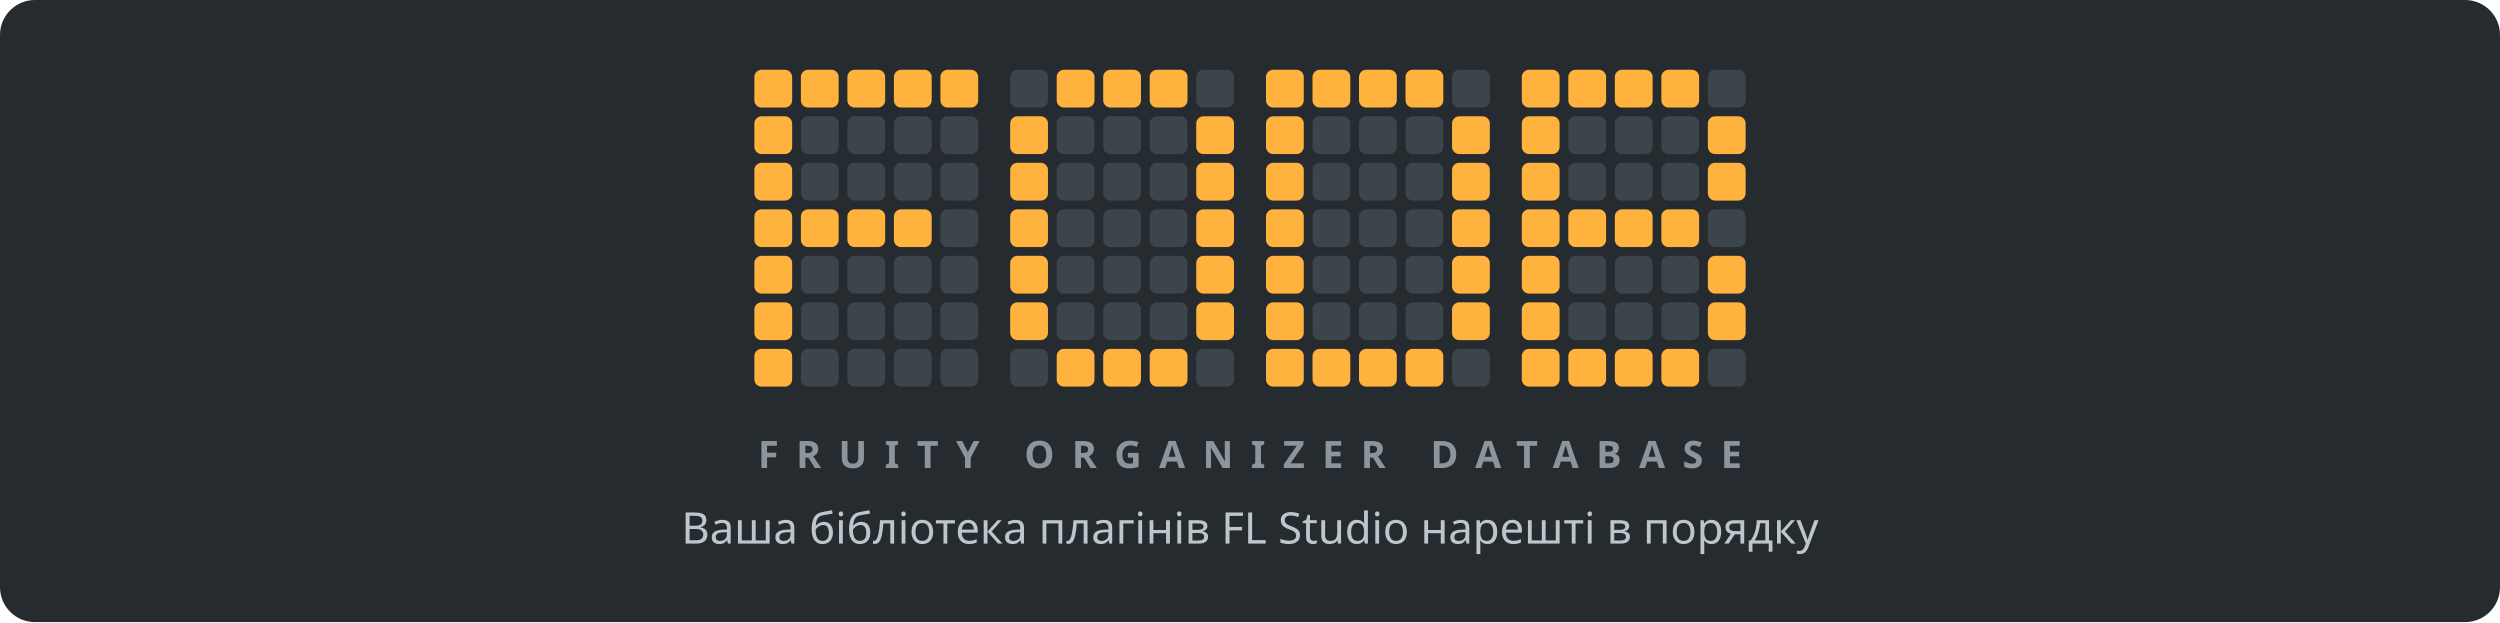
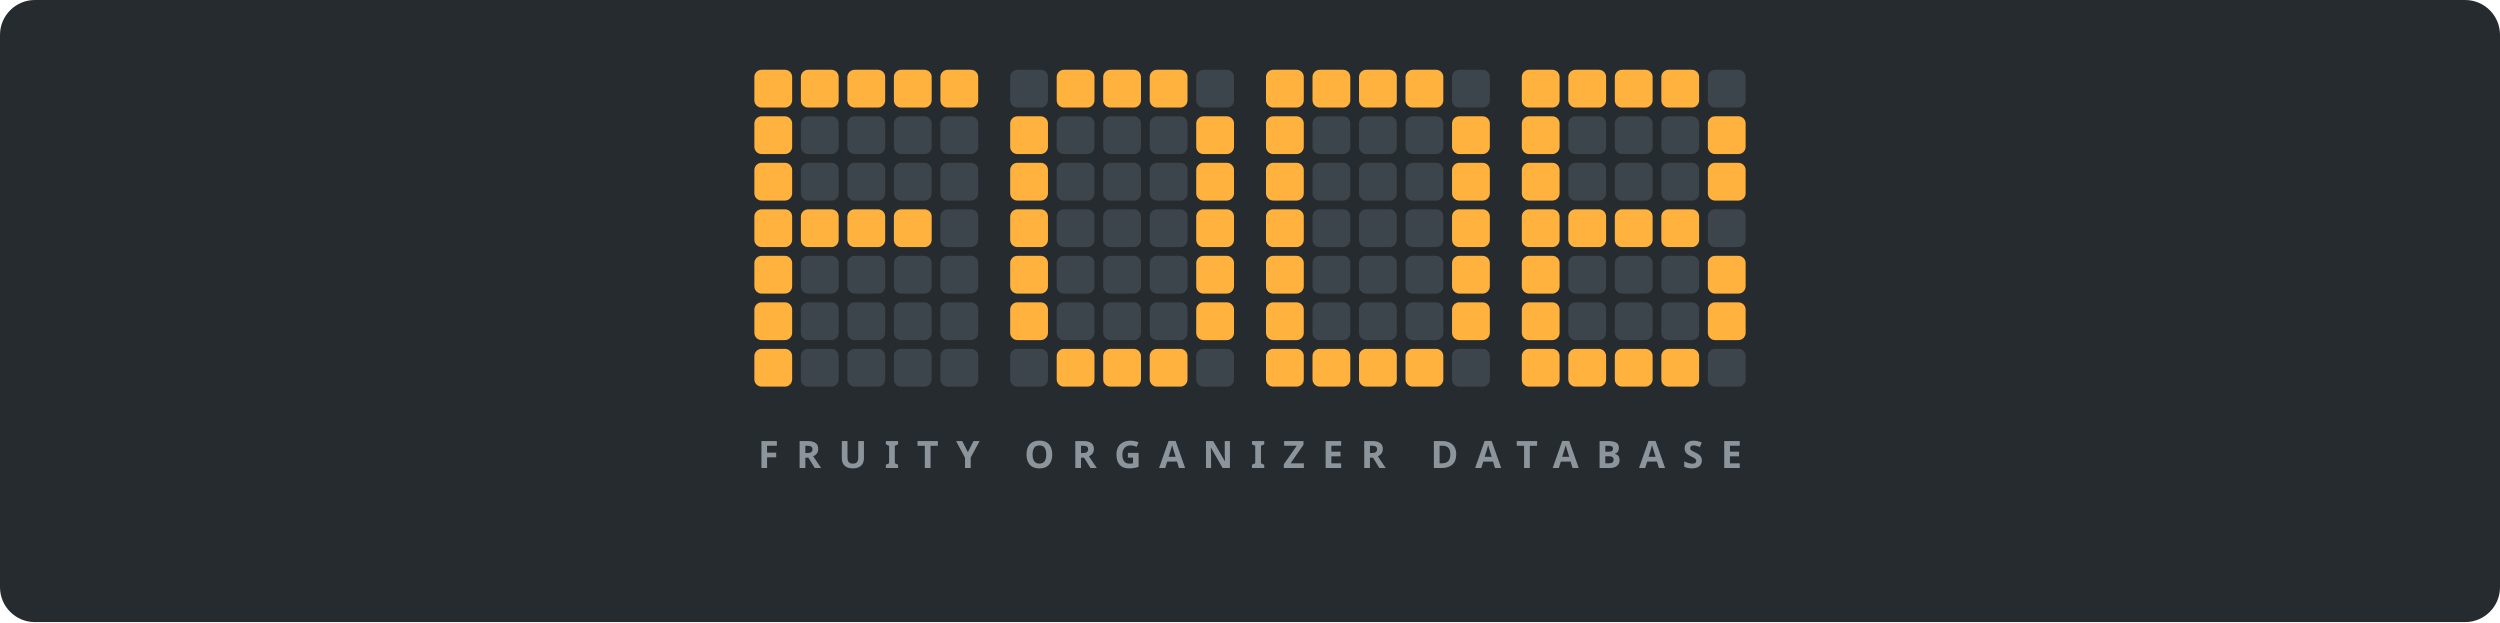
<svg xmlns="http://www.w3.org/2000/svg" viewBox="0 0 860 214" width="860" height="214" role="img" aria-label="FODB">
  <style>
.on{fill:#FFB23E;animation:hit 3.2s ease-out infinite}
.off{fill:#3C454B;animation:tick 3.2s ease-out infinite}
.title{font:600 13px Segoe UI, Noto Sans, Helvetica, Arial, sans-serif;letter-spacing:6px;fill:#8B959B}
- .tag{font:15px Segoe UI, Noto Sans, Helvetica, Arial, sans-serif;fill:#BDC6CB;animation:rise 1.1s ease-out both}
+ .tag{font:15px Segoe UI, Noto Sans, Helvetica, Arial, sans-serif;fill:#BDC6CB;opacity:0;animation:slogan 12s ease-in-out infinite both}
@keyframes hit{0%,100%{fill:#FFB23E;opacity:.86}4%{fill:#FFE3AE;opacity:1}20%{fill:#FFB23E;opacity:.86}}
@keyframes tick{0%,100%{fill:#3C454B}4%{fill:#6A747A}18%{fill:#3C454B}}
- @keyframes rise{from{opacity:0;transform:translateY(8px)}to{opacity:1;transform:none}}
- @media (prefers-reduced-motion:reduce){.on,.off,.tag{animation:none}}
+ @keyframes slogan{0%{opacity:0;transform:translateY(8px)}3%,30%{opacity:1;transform:none}33%,100%{opacity:0;transform:translateY(-6px)}}
+ @media (prefers-reduced-motion:reduce){.on,.off,.tag{animation:none}.first{opacity:1}}
</style>
  <rect width="860" height="214" rx="12" fill="#262B2F" />
  <rect class="on" x="259.5" y="24" width="13" height="13" rx="2.5" style="animation-delay:0.00s" />
  <rect class="on" x="275.5" y="24" width="13" height="13" rx="2.5" style="animation-delay:0.11s" />
  <rect class="on" x="291.5" y="24" width="13" height="13" rx="2.5" style="animation-delay:0.22s" />
  <rect class="on" x="307.5" y="24" width="13" height="13" rx="2.5" style="animation-delay:0.32s" />
  <rect class="on" x="323.5" y="24" width="13" height="13" rx="2.5" style="animation-delay:0.43s" />
  <rect class="on" x="259.5" y="40" width="13" height="13" rx="2.5" style="animation-delay:0.00s" />
  <rect class="off" x="275.5" y="40" width="13" height="13" rx="2.5" style="animation-delay:0.11s" />
  <rect class="off" x="291.5" y="40" width="13" height="13" rx="2.5" style="animation-delay:0.22s" />
  <rect class="off" x="307.5" y="40" width="13" height="13" rx="2.5" style="animation-delay:0.32s" />
  <rect class="off" x="323.5" y="40" width="13" height="13" rx="2.5" style="animation-delay:0.43s" />
  <rect class="on" x="259.5" y="56" width="13" height="13" rx="2.5" style="animation-delay:0.00s" />
  <rect class="off" x="275.5" y="56" width="13" height="13" rx="2.5" style="animation-delay:0.11s" />
  <rect class="off" x="291.5" y="56" width="13" height="13" rx="2.5" style="animation-delay:0.22s" />
  <rect class="off" x="307.5" y="56" width="13" height="13" rx="2.5" style="animation-delay:0.32s" />
  <rect class="off" x="323.5" y="56" width="13" height="13" rx="2.5" style="animation-delay:0.43s" />
  <rect class="on" x="259.5" y="72" width="13" height="13" rx="2.5" style="animation-delay:0.00s" />
  <rect class="on" x="275.5" y="72" width="13" height="13" rx="2.5" style="animation-delay:0.11s" />
  <rect class="on" x="291.5" y="72" width="13" height="13" rx="2.5" style="animation-delay:0.22s" />
  <rect class="on" x="307.5" y="72" width="13" height="13" rx="2.5" style="animation-delay:0.32s" />
  <rect class="off" x="323.5" y="72" width="13" height="13" rx="2.5" style="animation-delay:0.43s" />
  <rect class="on" x="259.5" y="88" width="13" height="13" rx="2.5" style="animation-delay:0.00s" />
  <rect class="off" x="275.5" y="88" width="13" height="13" rx="2.5" style="animation-delay:0.11s" />
  <rect class="off" x="291.5" y="88" width="13" height="13" rx="2.5" style="animation-delay:0.22s" />
  <rect class="off" x="307.5" y="88" width="13" height="13" rx="2.5" style="animation-delay:0.32s" />
  <rect class="off" x="323.5" y="88" width="13" height="13" rx="2.5" style="animation-delay:0.43s" />
  <rect class="on" x="259.5" y="104" width="13" height="13" rx="2.5" style="animation-delay:0.00s" />
  <rect class="off" x="275.5" y="104" width="13" height="13" rx="2.5" style="animation-delay:0.11s" />
  <rect class="off" x="291.5" y="104" width="13" height="13" rx="2.5" style="animation-delay:0.22s" />
  <rect class="off" x="307.5" y="104" width="13" height="13" rx="2.5" style="animation-delay:0.32s" />
  <rect class="off" x="323.5" y="104" width="13" height="13" rx="2.5" style="animation-delay:0.43s" />
  <rect class="on" x="259.5" y="120" width="13" height="13" rx="2.5" style="animation-delay:0.00s" />
  <rect class="off" x="275.5" y="120" width="13" height="13" rx="2.5" style="animation-delay:0.11s" />
  <rect class="off" x="291.5" y="120" width="13" height="13" rx="2.5" style="animation-delay:0.22s" />
  <rect class="off" x="307.5" y="120" width="13" height="13" rx="2.5" style="animation-delay:0.32s" />
  <rect class="off" x="323.5" y="120" width="13" height="13" rx="2.5" style="animation-delay:0.43s" />
  <rect class="off" x="347.5" y="24" width="13" height="13" rx="2.5" style="animation-delay:0.59s" />
  <rect class="on" x="363.5" y="24" width="13" height="13" rx="2.5" style="animation-delay:0.70s" />
  <rect class="on" x="379.5" y="24" width="13" height="13" rx="2.5" style="animation-delay:0.81s" />
  <rect class="on" x="395.5" y="24" width="13" height="13" rx="2.5" style="animation-delay:0.92s" />
  <rect class="off" x="411.5" y="24" width="13" height="13" rx="2.5" style="animation-delay:1.03s" />
  <rect class="on" x="347.5" y="40" width="13" height="13" rx="2.5" style="animation-delay:0.59s" />
  <rect class="off" x="363.5" y="40" width="13" height="13" rx="2.5" style="animation-delay:0.70s" />
  <rect class="off" x="379.5" y="40" width="13" height="13" rx="2.5" style="animation-delay:0.81s" />
  <rect class="off" x="395.5" y="40" width="13" height="13" rx="2.5" style="animation-delay:0.92s" />
  <rect class="on" x="411.5" y="40" width="13" height="13" rx="2.5" style="animation-delay:1.03s" />
  <rect class="on" x="347.5" y="56" width="13" height="13" rx="2.5" style="animation-delay:0.59s" />
  <rect class="off" x="363.5" y="56" width="13" height="13" rx="2.5" style="animation-delay:0.70s" />
  <rect class="off" x="379.5" y="56" width="13" height="13" rx="2.5" style="animation-delay:0.81s" />
  <rect class="off" x="395.5" y="56" width="13" height="13" rx="2.5" style="animation-delay:0.92s" />
  <rect class="on" x="411.5" y="56" width="13" height="13" rx="2.5" style="animation-delay:1.03s" />
  <rect class="on" x="347.5" y="72" width="13" height="13" rx="2.5" style="animation-delay:0.59s" />
  <rect class="off" x="363.5" y="72" width="13" height="13" rx="2.5" style="animation-delay:0.70s" />
  <rect class="off" x="379.5" y="72" width="13" height="13" rx="2.5" style="animation-delay:0.81s" />
  <rect class="off" x="395.5" y="72" width="13" height="13" rx="2.5" style="animation-delay:0.92s" />
  <rect class="on" x="411.5" y="72" width="13" height="13" rx="2.5" style="animation-delay:1.03s" />
  <rect class="on" x="347.5" y="88" width="13" height="13" rx="2.5" style="animation-delay:0.59s" />
  <rect class="off" x="363.5" y="88" width="13" height="13" rx="2.5" style="animation-delay:0.70s" />
  <rect class="off" x="379.5" y="88" width="13" height="13" rx="2.5" style="animation-delay:0.81s" />
  <rect class="off" x="395.5" y="88" width="13" height="13" rx="2.5" style="animation-delay:0.92s" />
  <rect class="on" x="411.5" y="88" width="13" height="13" rx="2.5" style="animation-delay:1.03s" />
  <rect class="on" x="347.5" y="104" width="13" height="13" rx="2.5" style="animation-delay:0.59s" />
  <rect class="off" x="363.5" y="104" width="13" height="13" rx="2.5" style="animation-delay:0.70s" />
  <rect class="off" x="379.5" y="104" width="13" height="13" rx="2.5" style="animation-delay:0.81s" />
  <rect class="off" x="395.5" y="104" width="13" height="13" rx="2.5" style="animation-delay:0.92s" />
  <rect class="on" x="411.5" y="104" width="13" height="13" rx="2.5" style="animation-delay:1.03s" />
  <rect class="off" x="347.5" y="120" width="13" height="13" rx="2.5" style="animation-delay:0.59s" />
  <rect class="on" x="363.5" y="120" width="13" height="13" rx="2.5" style="animation-delay:0.70s" />
  <rect class="on" x="379.5" y="120" width="13" height="13" rx="2.5" style="animation-delay:0.81s" />
  <rect class="on" x="395.5" y="120" width="13" height="13" rx="2.5" style="animation-delay:0.92s" />
  <rect class="off" x="411.5" y="120" width="13" height="13" rx="2.5" style="animation-delay:1.03s" />
  <rect class="on" x="435.5" y="24" width="13" height="13" rx="2.5" style="animation-delay:1.19s" />
  <rect class="on" x="451.5" y="24" width="13" height="13" rx="2.5" style="animation-delay:1.30s" />
  <rect class="on" x="467.5" y="24" width="13" height="13" rx="2.5" style="animation-delay:1.41s" />
  <rect class="on" x="483.5" y="24" width="13" height="13" rx="2.5" style="animation-delay:1.51s" />
  <rect class="off" x="499.5" y="24" width="13" height="13" rx="2.5" style="animation-delay:1.62s" />
  <rect class="on" x="435.5" y="40" width="13" height="13" rx="2.5" style="animation-delay:1.19s" />
  <rect class="off" x="451.5" y="40" width="13" height="13" rx="2.5" style="animation-delay:1.30s" />
  <rect class="off" x="467.5" y="40" width="13" height="13" rx="2.5" style="animation-delay:1.41s" />
  <rect class="off" x="483.5" y="40" width="13" height="13" rx="2.5" style="animation-delay:1.51s" />
  <rect class="on" x="499.5" y="40" width="13" height="13" rx="2.5" style="animation-delay:1.62s" />
  <rect class="on" x="435.5" y="56" width="13" height="13" rx="2.5" style="animation-delay:1.19s" />
  <rect class="off" x="451.5" y="56" width="13" height="13" rx="2.5" style="animation-delay:1.30s" />
  <rect class="off" x="467.5" y="56" width="13" height="13" rx="2.5" style="animation-delay:1.41s" />
  <rect class="off" x="483.5" y="56" width="13" height="13" rx="2.5" style="animation-delay:1.51s" />
  <rect class="on" x="499.5" y="56" width="13" height="13" rx="2.5" style="animation-delay:1.62s" />
  <rect class="on" x="435.5" y="72" width="13" height="13" rx="2.5" style="animation-delay:1.19s" />
  <rect class="off" x="451.5" y="72" width="13" height="13" rx="2.5" style="animation-delay:1.30s" />
  <rect class="off" x="467.5" y="72" width="13" height="13" rx="2.5" style="animation-delay:1.41s" />
  <rect class="off" x="483.5" y="72" width="13" height="13" rx="2.5" style="animation-delay:1.51s" />
  <rect class="on" x="499.5" y="72" width="13" height="13" rx="2.5" style="animation-delay:1.62s" />
  <rect class="on" x="435.5" y="88" width="13" height="13" rx="2.5" style="animation-delay:1.19s" />
  <rect class="off" x="451.5" y="88" width="13" height="13" rx="2.5" style="animation-delay:1.30s" />
  <rect class="off" x="467.5" y="88" width="13" height="13" rx="2.5" style="animation-delay:1.41s" />
  <rect class="off" x="483.5" y="88" width="13" height="13" rx="2.5" style="animation-delay:1.51s" />
  <rect class="on" x="499.5" y="88" width="13" height="13" rx="2.5" style="animation-delay:1.62s" />
  <rect class="on" x="435.5" y="104" width="13" height="13" rx="2.5" style="animation-delay:1.19s" />
  <rect class="off" x="451.5" y="104" width="13" height="13" rx="2.5" style="animation-delay:1.30s" />
  <rect class="off" x="467.5" y="104" width="13" height="13" rx="2.5" style="animation-delay:1.41s" />
  <rect class="off" x="483.5" y="104" width="13" height="13" rx="2.5" style="animation-delay:1.51s" />
  <rect class="on" x="499.5" y="104" width="13" height="13" rx="2.5" style="animation-delay:1.62s" />
  <rect class="on" x="435.5" y="120" width="13" height="13" rx="2.5" style="animation-delay:1.19s" />
  <rect class="on" x="451.5" y="120" width="13" height="13" rx="2.5" style="animation-delay:1.30s" />
  <rect class="on" x="467.5" y="120" width="13" height="13" rx="2.5" style="animation-delay:1.41s" />
  <rect class="on" x="483.5" y="120" width="13" height="13" rx="2.5" style="animation-delay:1.51s" />
  <rect class="off" x="499.5" y="120" width="13" height="13" rx="2.5" style="animation-delay:1.62s" />
  <rect class="on" x="523.5" y="24" width="13" height="13" rx="2.5" style="animation-delay:1.78s" />
  <rect class="on" x="539.5" y="24" width="13" height="13" rx="2.5" style="animation-delay:1.89s" />
  <rect class="on" x="555.5" y="24" width="13" height="13" rx="2.5" style="animation-delay:2.00s" />
  <rect class="on" x="571.5" y="24" width="13" height="13" rx="2.5" style="animation-delay:2.11s" />
  <rect class="off" x="587.5" y="24" width="13" height="13" rx="2.5" style="animation-delay:2.22s" />
  <rect class="on" x="523.5" y="40" width="13" height="13" rx="2.5" style="animation-delay:1.78s" />
  <rect class="off" x="539.5" y="40" width="13" height="13" rx="2.5" style="animation-delay:1.89s" />
  <rect class="off" x="555.5" y="40" width="13" height="13" rx="2.5" style="animation-delay:2.00s" />
  <rect class="off" x="571.5" y="40" width="13" height="13" rx="2.5" style="animation-delay:2.11s" />
  <rect class="on" x="587.5" y="40" width="13" height="13" rx="2.5" style="animation-delay:2.22s" />
  <rect class="on" x="523.5" y="56" width="13" height="13" rx="2.5" style="animation-delay:1.78s" />
  <rect class="off" x="539.5" y="56" width="13" height="13" rx="2.5" style="animation-delay:1.89s" />
  <rect class="off" x="555.5" y="56" width="13" height="13" rx="2.5" style="animation-delay:2.00s" />
  <rect class="off" x="571.5" y="56" width="13" height="13" rx="2.5" style="animation-delay:2.11s" />
  <rect class="on" x="587.5" y="56" width="13" height="13" rx="2.5" style="animation-delay:2.22s" />
  <rect class="on" x="523.5" y="72" width="13" height="13" rx="2.5" style="animation-delay:1.78s" />
  <rect class="on" x="539.5" y="72" width="13" height="13" rx="2.5" style="animation-delay:1.89s" />
  <rect class="on" x="555.5" y="72" width="13" height="13" rx="2.5" style="animation-delay:2.00s" />
  <rect class="on" x="571.5" y="72" width="13" height="13" rx="2.5" style="animation-delay:2.11s" />
  <rect class="off" x="587.5" y="72" width="13" height="13" rx="2.5" style="animation-delay:2.22s" />
  <rect class="on" x="523.5" y="88" width="13" height="13" rx="2.5" style="animation-delay:1.78s" />
  <rect class="off" x="539.5" y="88" width="13" height="13" rx="2.5" style="animation-delay:1.89s" />
  <rect class="off" x="555.5" y="88" width="13" height="13" rx="2.5" style="animation-delay:2.00s" />
  <rect class="off" x="571.5" y="88" width="13" height="13" rx="2.5" style="animation-delay:2.11s" />
  <rect class="on" x="587.5" y="88" width="13" height="13" rx="2.5" style="animation-delay:2.22s" />
  <rect class="on" x="523.5" y="104" width="13" height="13" rx="2.5" style="animation-delay:1.78s" />
  <rect class="off" x="539.5" y="104" width="13" height="13" rx="2.5" style="animation-delay:1.89s" />
  <rect class="off" x="555.5" y="104" width="13" height="13" rx="2.5" style="animation-delay:2.00s" />
  <rect class="off" x="571.5" y="104" width="13" height="13" rx="2.5" style="animation-delay:2.11s" />
  <rect class="on" x="587.5" y="104" width="13" height="13" rx="2.5" style="animation-delay:2.22s" />
  <rect class="on" x="523.5" y="120" width="13" height="13" rx="2.5" style="animation-delay:1.78s" />
  <rect class="on" x="539.5" y="120" width="13" height="13" rx="2.5" style="animation-delay:1.89s" />
  <rect class="on" x="555.5" y="120" width="13" height="13" rx="2.5" style="animation-delay:2.00s" />
  <rect class="on" x="571.5" y="120" width="13" height="13" rx="2.5" style="animation-delay:2.11s" />
  <rect class="off" x="587.5" y="120" width="13" height="13" rx="2.5" style="animation-delay:2.22s" />
  <text class="title" x="430.0" y="161" text-anchor="middle">FRUITY ORGANIZER DATABASE</text>
-   <text class="tag" x="430.0" y="187" text-anchor="middle">Ваша бібліотека плагінів FL Studio нарешті в порядку</text>
+   <text class="tag first" x="430.0" y="187" text-anchor="middle" style="animation-delay:0s">Ідеальний порядок у твоїй бібліотеці.</text>
+   <text class="tag" x="430.0" y="187" text-anchor="middle" style="animation-delay:4s">Органайзер для тих, хто втомився гортати списки.</text>
+   <text class="tag" x="430.0" y="187" text-anchor="middle" style="animation-delay:8s">Багато інструментів? Розклади все по поличках!</text>
</svg>
